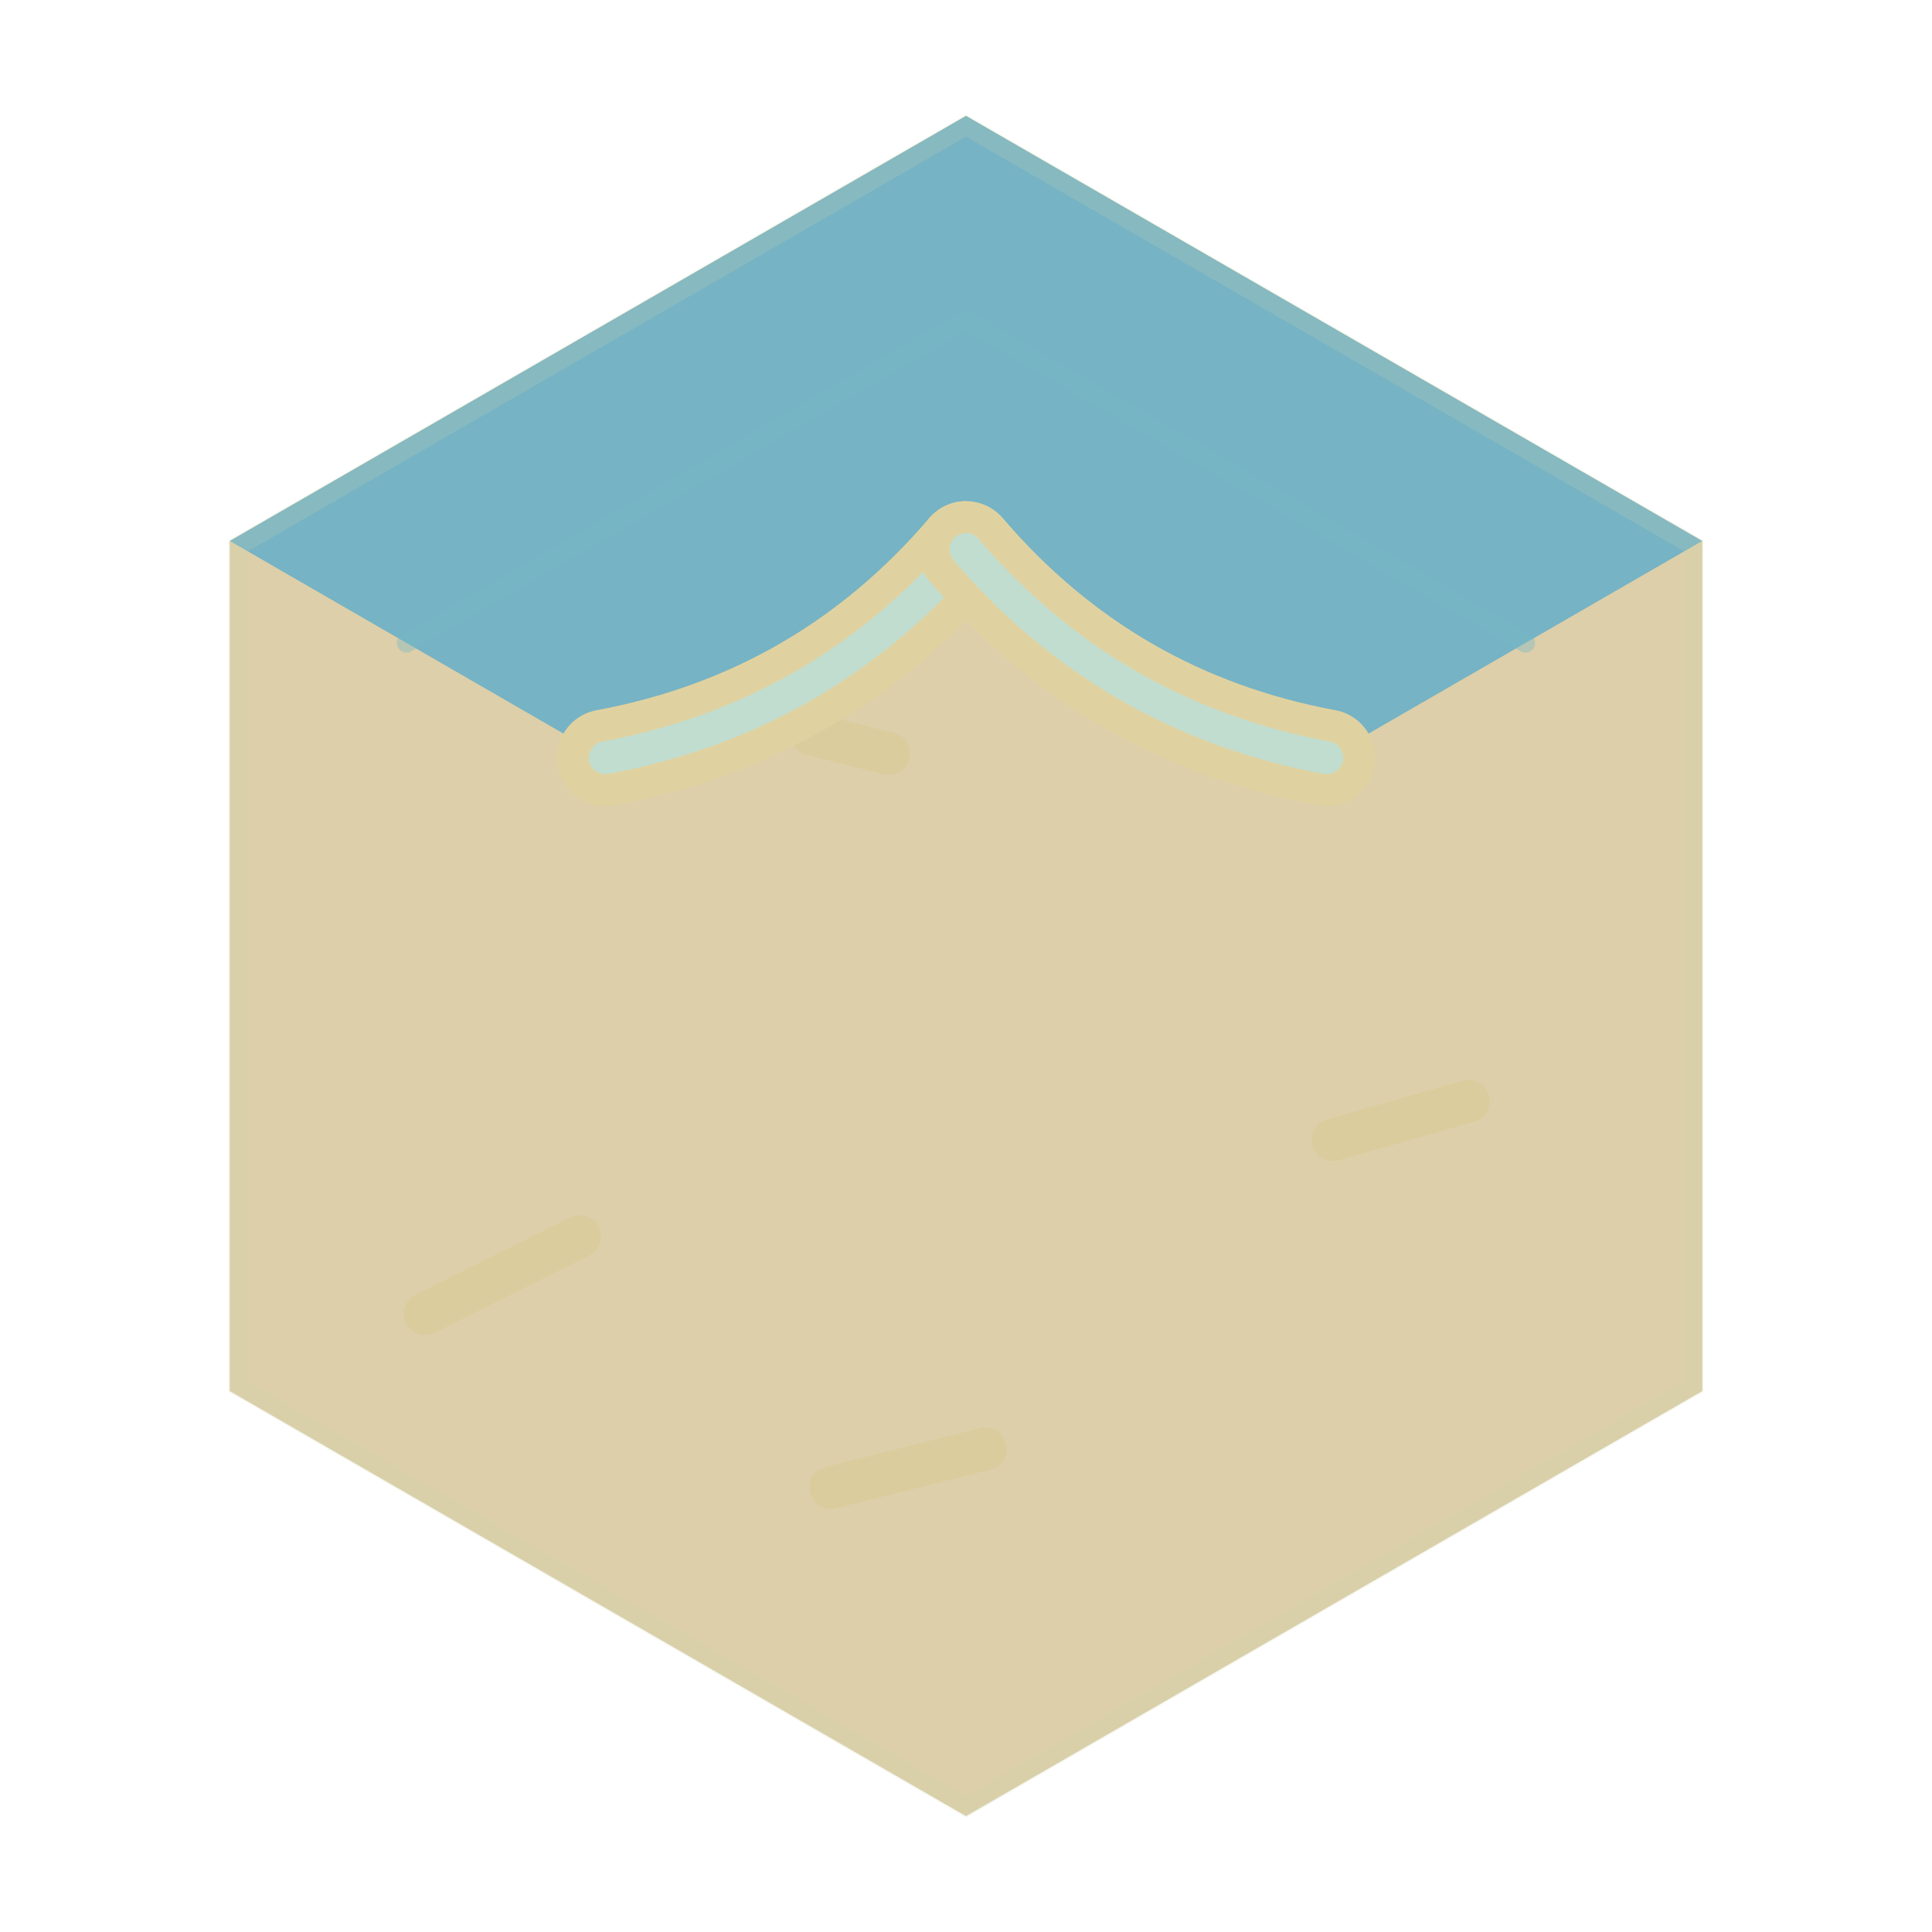
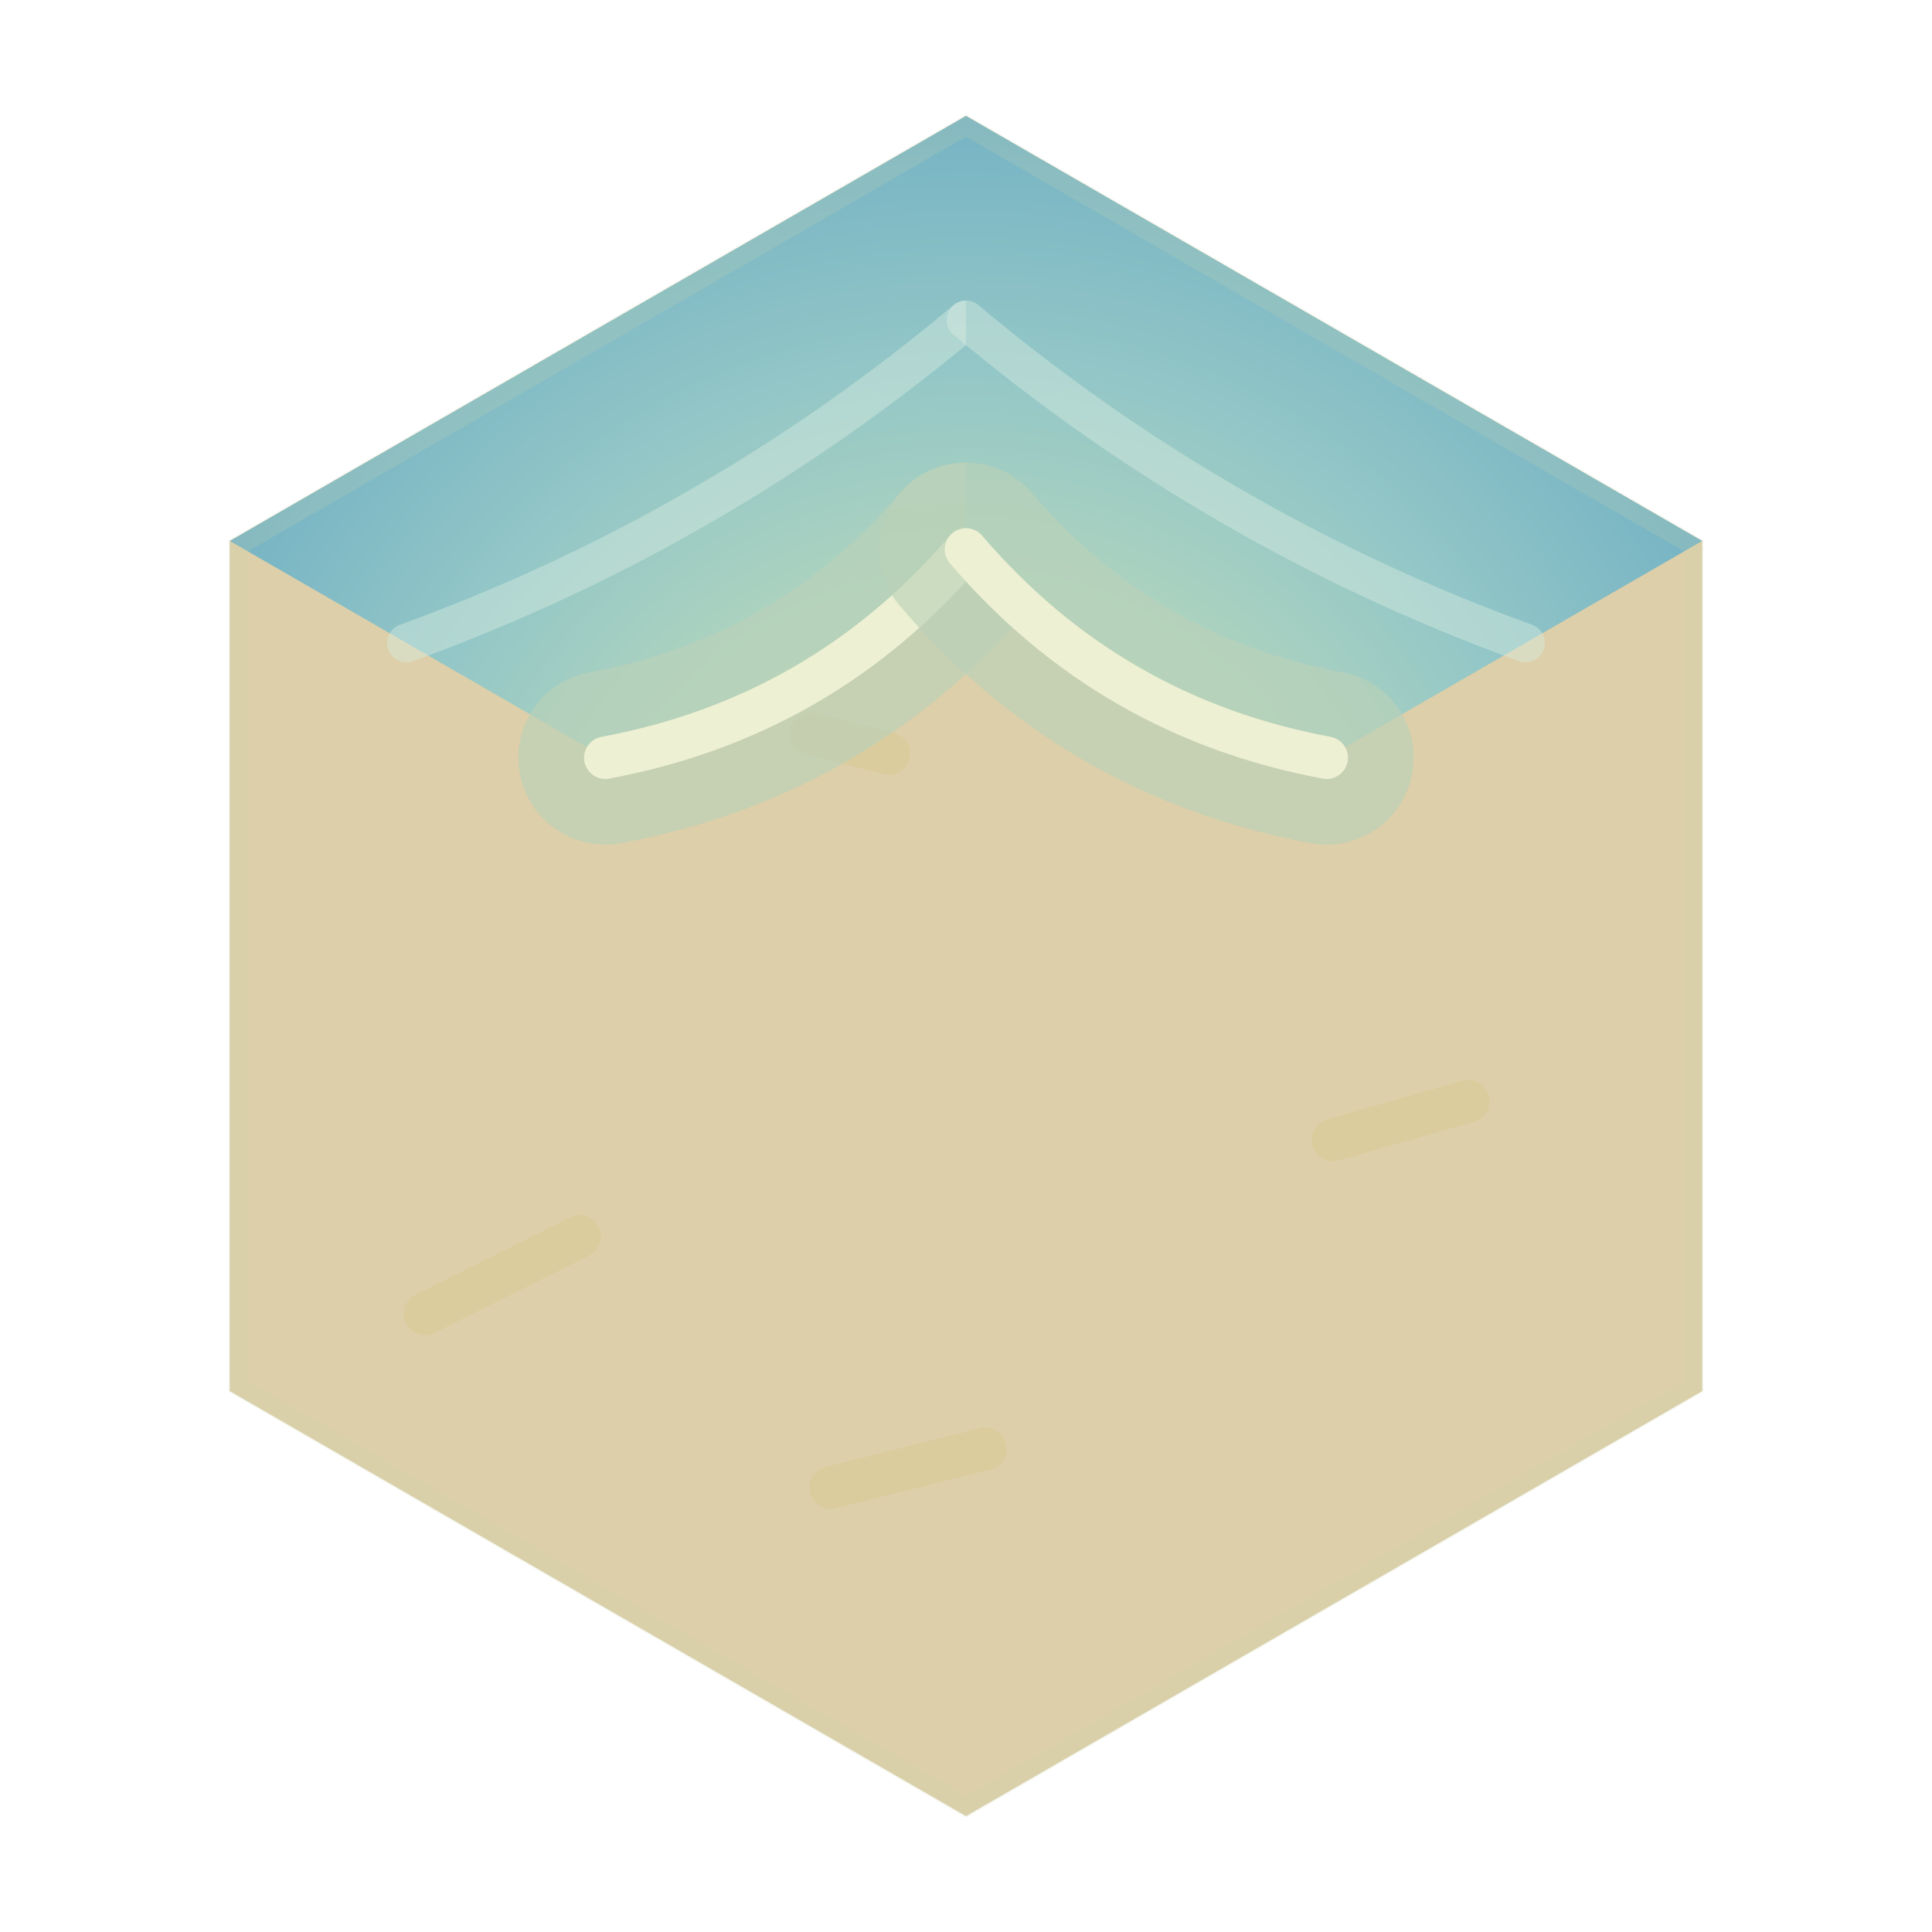
<svg xmlns="http://www.w3.org/2000/svg" viewBox="-50 -50 100 100" role="img" aria-label="海岸">
  <g class="terrain-art terrain-coast">
    <defs>
+       <radialGradient id="terrain-icon-coast-44-tide" gradientUnits="userSpaceOnUse" cx="0" cy="0" r="44">
+         <stop offset=".36" stop-color="#b8d8bb" />
+         <stop offset=".7" stop-color="#94c7c7" />
+         <stop offset="1" stop-color="#76b3c4" />
+       </radialGradient>
      <clipPath id="terrain-icon-coast-44">
        <polygon points="38.11,-22.00 38.11,22.00 0.00,44.00 -38.11,22.00 -38.11,-22.00 -0.00,-44.00" />
      </clipPath>
    </defs>
    <g transform="scale(1)">
      <polygon points="38.11,-22.00 38.11,22.00 0.00,44.00 -38.11,22.00 -38.11,-22.00 -0.00,-44.00" fill="#ddcfa9" />
      <g clip-path="url(#terrain-icon-coast-44)" stroke-linecap="round" stroke-linejoin="round">
        <path d="M-28 18l8-4m13 13 8-2M-8-12l4 1M19 9l7-2" fill="none" stroke="#d9cb96" stroke-width="2.2" opacity=".65" />
        <g class="terrain-shore" data-direction="4">
-           <path d="M-38.105,-22L0,-44L0,-21.56Q-7.431,-12.87 -18.671,-10.78Z" fill="#76b3c4" />
-           <path d="M-18.671,-10.78Q-7.431,-12.87 0,-21.56" fill="none" stroke="#e0d2a0" stroke-width="5" />
-           <path d="M-18.671,-10.78Q-7.431,-12.87 0,-21.56" fill="none" stroke="#c1ddd0" stroke-width="1.7" />
-           <path d="M-28.96,-16.72L0,-33.44" stroke="#76b9c5" stroke-width="1" opacity=".38" />
+           <path d="M-38.105,-22L0,-44L0,-21.56Q-7.431,-12.87 -18.671,-10.78Z" fill="url(#terrain-icon-coast-44-tide)" />
+           <path d="M-18.671,-10.78Q-7.431,-12.87 0,-21.56" fill="none" stroke="#bad1b8" stroke-width="9" opacity=".65" />
+           <path d="M-18.671,-10.78Q-7.431,-12.87 0,-21.56" fill="none" stroke="#edf0d2" stroke-width="2.2" />
+           <path d="M-28.96,-16.72Q-13.004,-22.522 0,-33.44" fill="none" stroke="#d7ece0" stroke-width="2" opacity=".45" />
        </g>
        <g class="terrain-shore" data-direction="5">
-           <path d="M0,-44L38.105,-22L18.671,-10.78Q7.431,-12.87 0,-21.56Z" fill="#76b3c4" />
-           <path d="M0,-21.56Q7.431,-12.87 18.671,-10.78" fill="none" stroke="#e0d2a0" stroke-width="5" />
-           <path d="M0,-21.56Q7.431,-12.87 18.671,-10.78" fill="none" stroke="#c1ddd0" stroke-width="1.7" />
-           <path d="M0,-33.44L28.96,-16.72" stroke="#76b9c5" stroke-width="1" opacity=".38" />
+           <path d="M0,-44L38.105,-22L18.671,-10.78Q7.431,-12.87 0,-21.56Z" fill="url(#terrain-icon-coast-44-tide)" />
+           <path d="M0,-21.56Q7.431,-12.87 18.671,-10.78" fill="none" stroke="#bad1b8" stroke-width="9" opacity=".65" />
+           <path d="M0,-21.56Q7.431,-12.87 18.671,-10.78" fill="none" stroke="#edf0d2" stroke-width="2.2" />
+           <path d="M0,-33.44Q13.004,-22.522 28.96,-16.72" fill="none" stroke="#d7ece0" stroke-width="2" opacity=".45" />
        </g>
      </g>
      <polygon points="37.67,-21.75 37.67,21.75 0.00,43.50 -37.67,21.75 -37.67,-21.75 -0.00,-43.50" fill="none" stroke="#cad4ae" stroke-opacity=".19" stroke-width="1" />
    </g>
  </g>
</svg>
